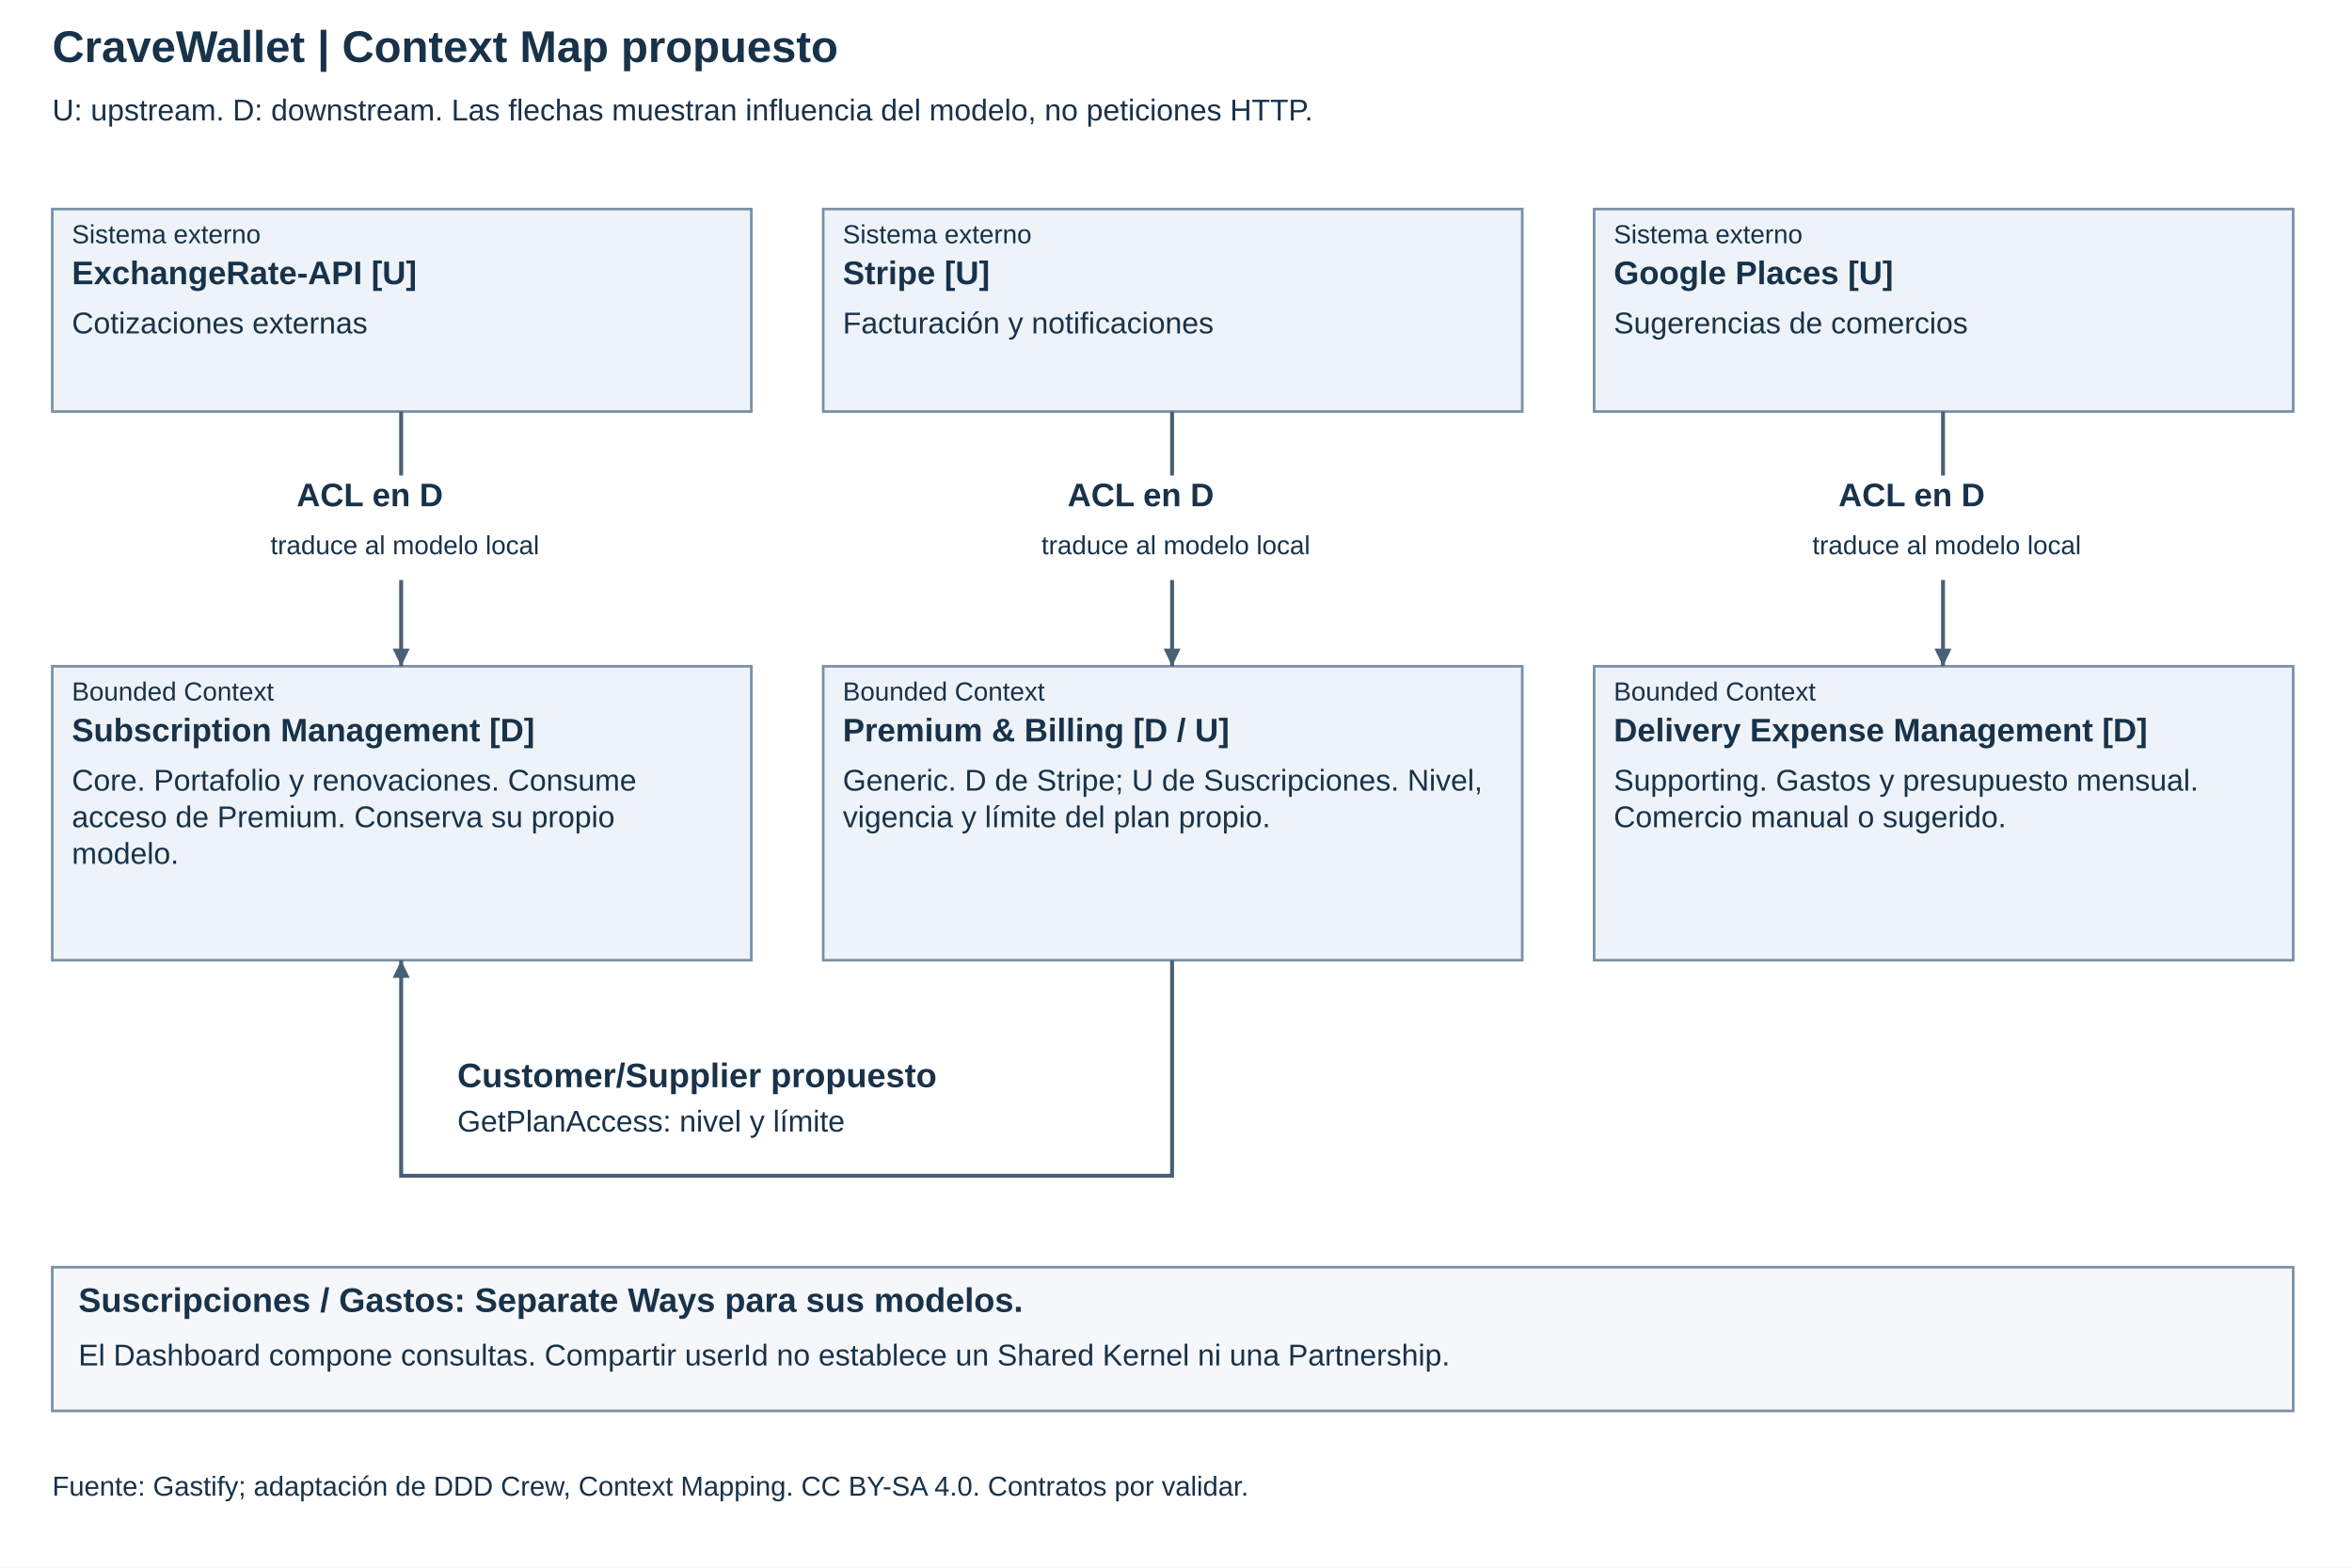
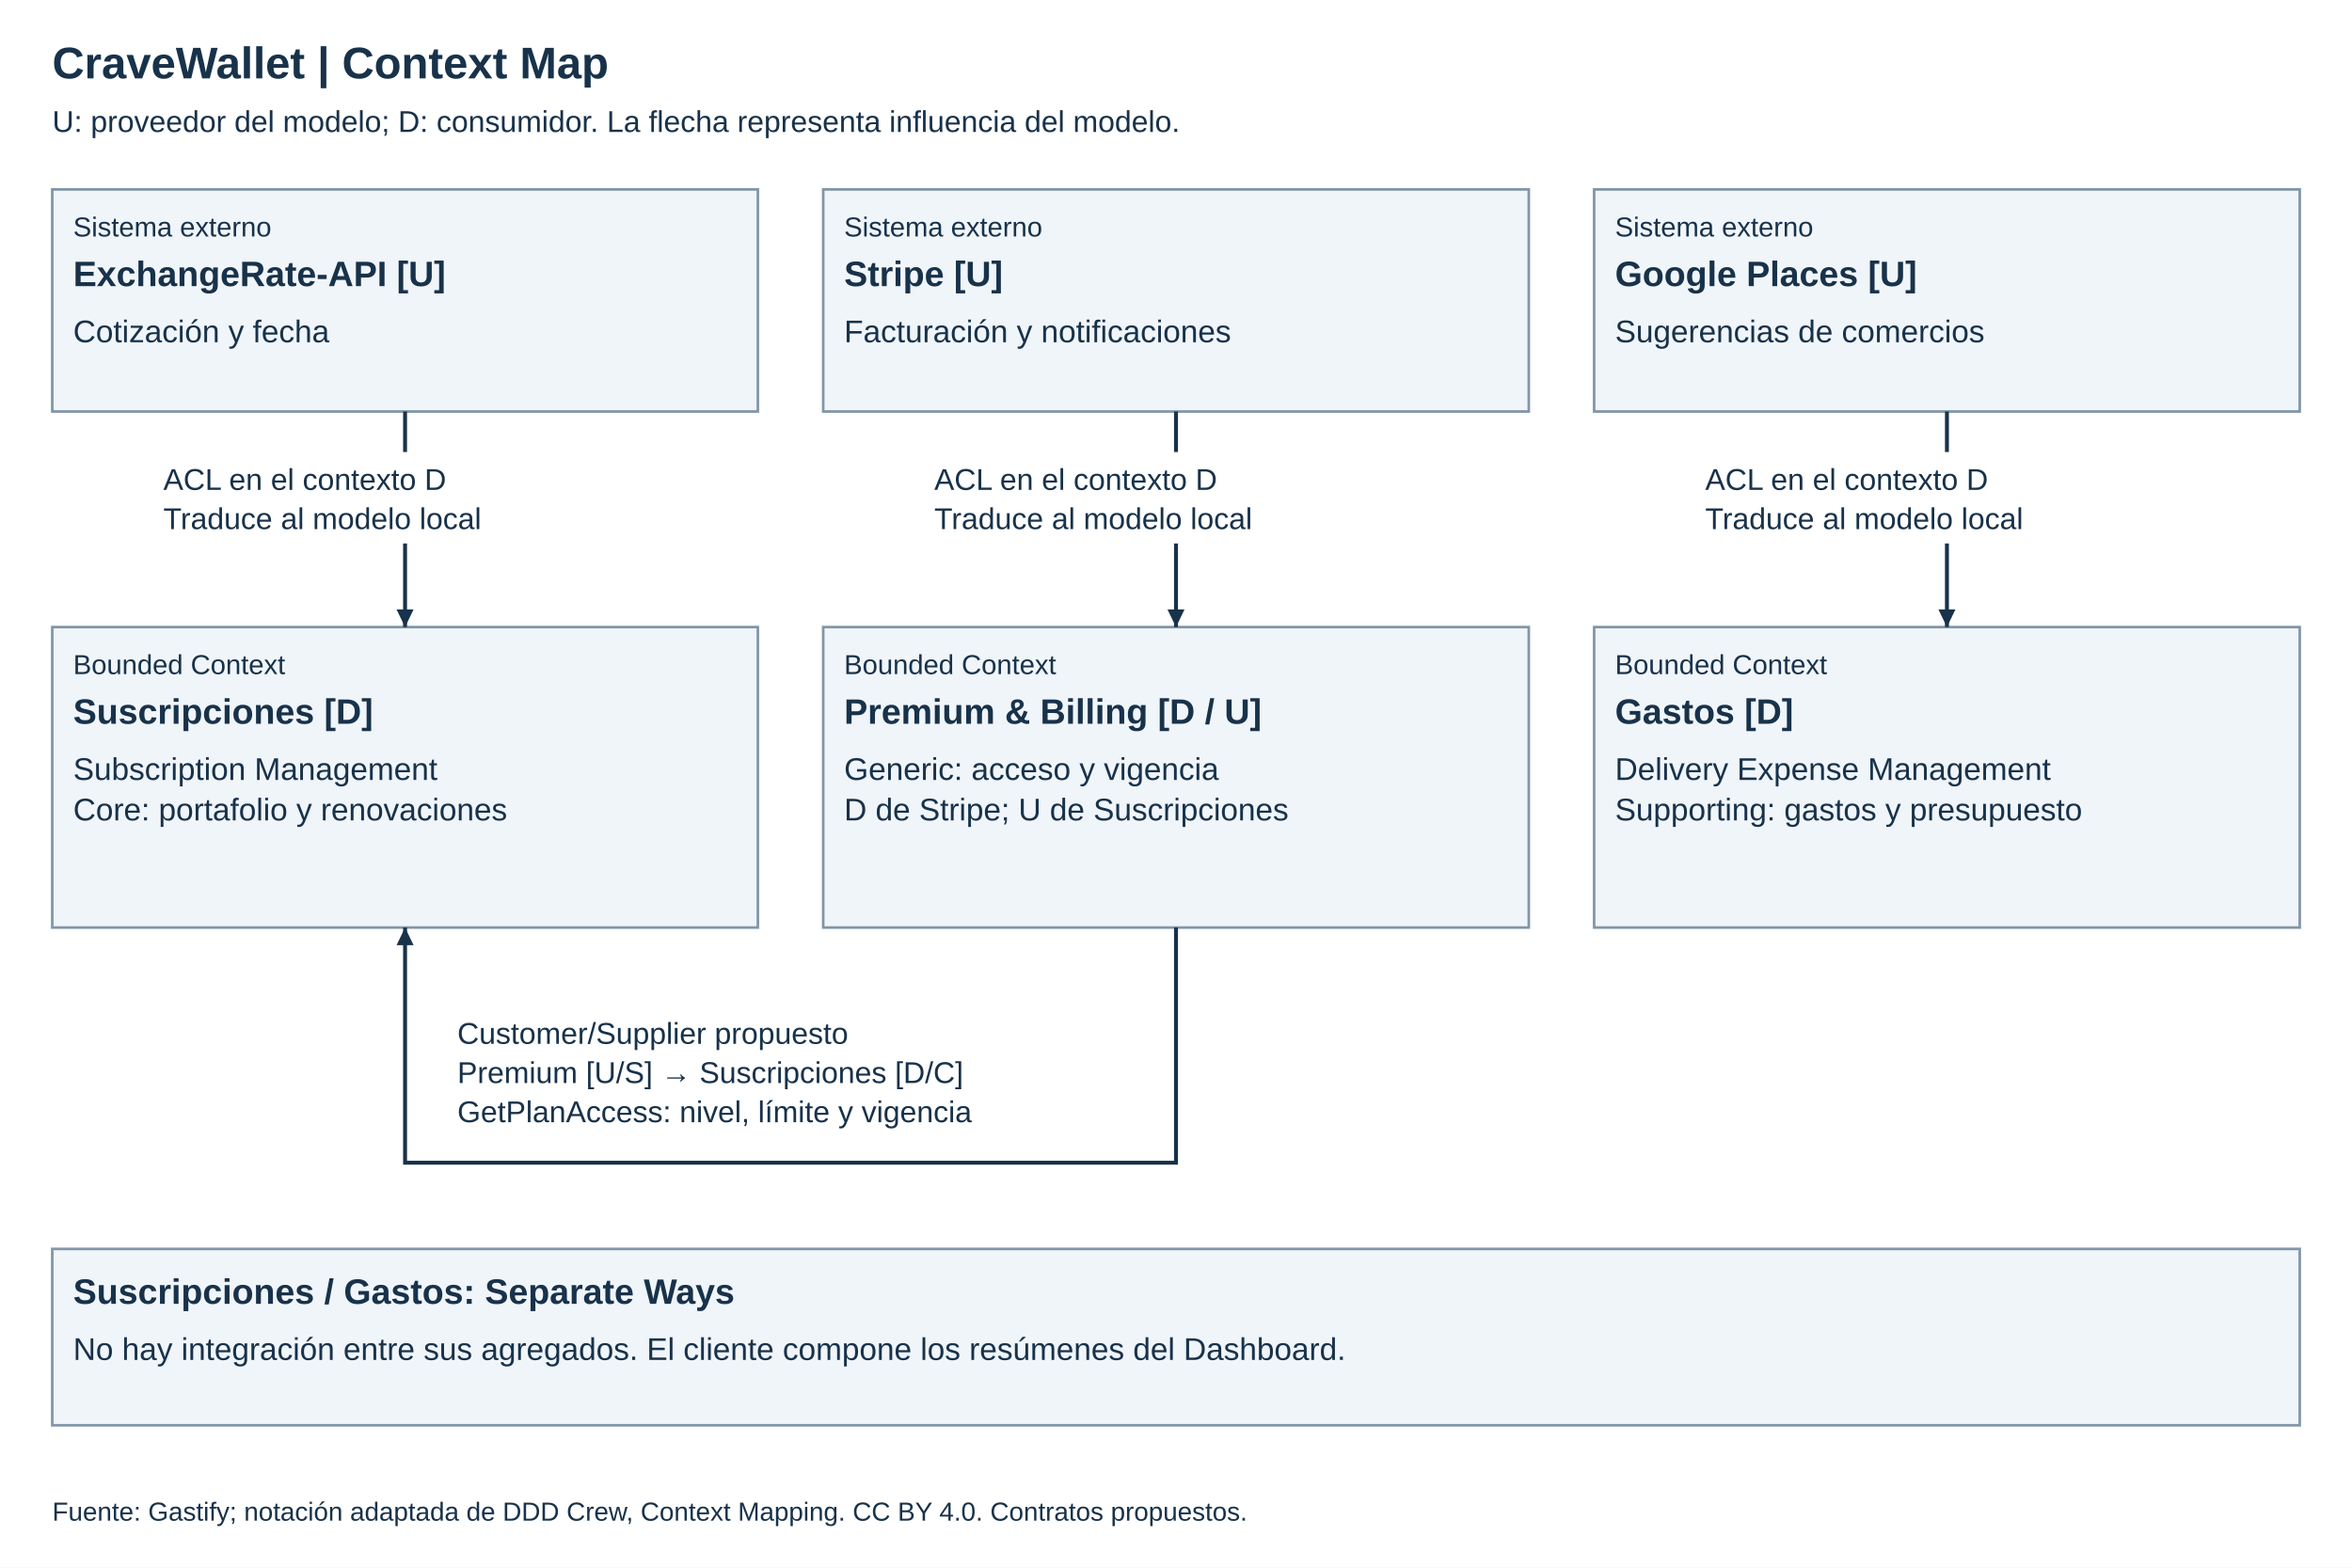
<svg xmlns="http://www.w3.org/2000/svg" width="1800" height="1200" viewBox="0 0 1800 1200">
  <rect width="100%" height="100%" fill="white" />
-   <text x="40" y="25" dominant-baseline="text-before-edge" font-family="Arial, sans-serif" font-size="34" font-weight="bold" fill="#18324a">CraveWallet | Context Map propuesto</text>
-   <text x="40" y="77" dominant-baseline="text-before-edge" font-family="Arial, sans-serif" font-size="23" font-weight="normal" fill="#18324a">U: upstream. D: downstream. Las flechas muestran influencia del modelo, no peticiones HTTP.</text>
-   <rect x="40" y="160" width="535" height="155" fill="#edf3f8" stroke="#7990a5" stroke-width="2" />
-   <text x="55" y="173" dominant-baseline="text-before-edge" font-family="Arial, sans-serif" font-size="20" font-weight="normal" fill="#18324a">Sistema externo</text>
-   <text x="55" y="201" dominant-baseline="text-before-edge" font-family="Arial, sans-serif" font-size="25" font-weight="bold" fill="#18324a">ExchangeRate-API [U]</text>
-   <text x="55" y="240" dominant-baseline="text-before-edge" font-family="Arial, sans-serif" font-size="23" font-weight="normal" fill="#18324a">Cotizaciones externas</text>
-   <rect x="630" y="160" width="535" height="155" fill="#edf3f8" stroke="#7990a5" stroke-width="2" />
-   <text x="645" y="173" dominant-baseline="text-before-edge" font-family="Arial, sans-serif" font-size="20" font-weight="normal" fill="#18324a">Sistema externo</text>
-   <text x="645" y="201" dominant-baseline="text-before-edge" font-family="Arial, sans-serif" font-size="25" font-weight="bold" fill="#18324a">Stripe [U]</text>
-   <text x="645" y="240" dominant-baseline="text-before-edge" font-family="Arial, sans-serif" font-size="23" font-weight="normal" fill="#18324a">Facturación y notificaciones</text>
-   <rect x="1220" y="160" width="535" height="155" fill="#edf3f8" stroke="#7990a5" stroke-width="2" />
-   <text x="1235" y="173" dominant-baseline="text-before-edge" font-family="Arial, sans-serif" font-size="20" font-weight="normal" fill="#18324a">Sistema externo</text>
-   <text x="1235" y="201" dominant-baseline="text-before-edge" font-family="Arial, sans-serif" font-size="25" font-weight="bold" fill="#18324a">Google Places [U]</text>
-   <text x="1235" y="240" dominant-baseline="text-before-edge" font-family="Arial, sans-serif" font-size="23" font-weight="normal" fill="#18324a">Sugerencias de comercios</text>
-   <rect x="40" y="510" width="535" height="225" fill="#edf3f8" stroke="#7990a5" stroke-width="2" />
-   <text x="55" y="523" dominant-baseline="text-before-edge" font-family="Arial, sans-serif" font-size="20" font-weight="normal" fill="#18324a">Bounded Context</text>
-   <text x="55" y="551" dominant-baseline="text-before-edge" font-family="Arial, sans-serif" font-size="25" font-weight="bold" fill="#18324a">Subscription Management [D]</text>
-   <text x="55" y="590" dominant-baseline="text-before-edge" font-family="Arial, sans-serif" font-size="23" font-weight="normal" fill="#18324a">Core. Portafolio y renovaciones. Consume</text>
-   <text x="55" y="618" dominant-baseline="text-before-edge" font-family="Arial, sans-serif" font-size="23" font-weight="normal" fill="#18324a">acceso de Premium. Conserva su propio</text>
-   <text x="55" y="646" dominant-baseline="text-before-edge" font-family="Arial, sans-serif" font-size="23" font-weight="normal" fill="#18324a">modelo.</text>
-   <rect x="630" y="510" width="535" height="225" fill="#edf3f8" stroke="#7990a5" stroke-width="2" />
-   <text x="645" y="523" dominant-baseline="text-before-edge" font-family="Arial, sans-serif" font-size="20" font-weight="normal" fill="#18324a">Bounded Context</text>
-   <text x="645" y="551" dominant-baseline="text-before-edge" font-family="Arial, sans-serif" font-size="25" font-weight="bold" fill="#18324a">Premium &amp; Billing [D / U]</text>
-   <text x="645" y="590" dominant-baseline="text-before-edge" font-family="Arial, sans-serif" font-size="23" font-weight="normal" fill="#18324a">Generic. D de Stripe; U de Suscripciones. Nivel,</text>
-   <text x="645" y="618" dominant-baseline="text-before-edge" font-family="Arial, sans-serif" font-size="23" font-weight="normal" fill="#18324a">vigencia y límite del plan propio.</text>
-   <rect x="1220" y="510" width="535" height="225" fill="#edf3f8" stroke="#7990a5" stroke-width="2" />
-   <text x="1235" y="523" dominant-baseline="text-before-edge" font-family="Arial, sans-serif" font-size="20" font-weight="normal" fill="#18324a">Bounded Context</text>
-   <text x="1235" y="551" dominant-baseline="text-before-edge" font-family="Arial, sans-serif" font-size="25" font-weight="bold" fill="#18324a">Delivery Expense Management [D]</text>
-   <text x="1235" y="590" dominant-baseline="text-before-edge" font-family="Arial, sans-serif" font-size="23" font-weight="normal" fill="#18324a">Supporting. Gastos y presupuesto mensual.</text>
-   <text x="1235" y="618" dominant-baseline="text-before-edge" font-family="Arial, sans-serif" font-size="23" font-weight="normal" fill="#18324a">Comercio manual o sugerido.</text>
-   <polyline points="307,315 307,510" fill="none" stroke="#486075" stroke-width="3" />
-   <polygon points="307,510 300.476,496.493 313.524,496.493" fill="#486075" />
-   <rect x="182" y="365" width="260" height="78" fill="#ffffff" stroke="#ffffff" stroke-width="2" />
-   <text x="227" y="371" dominant-baseline="text-before-edge" font-family="Arial, sans-serif" font-size="25" font-weight="bold" fill="#18324a">ACL en D</text>
-   <text x="207" y="411" dominant-baseline="text-before-edge" font-family="Arial, sans-serif" font-size="20" font-weight="normal" fill="#18324a">traduce al modelo local</text>
-   <polyline points="897,315 897,510" fill="none" stroke="#486075" stroke-width="3" />
-   <polygon points="897,510 890.476,496.493 903.524,496.493" fill="#486075" />
-   <rect x="772" y="365" width="260" height="78" fill="#ffffff" stroke="#ffffff" stroke-width="2" />
-   <text x="817" y="371" dominant-baseline="text-before-edge" font-family="Arial, sans-serif" font-size="25" font-weight="bold" fill="#18324a">ACL en D</text>
-   <text x="797" y="411" dominant-baseline="text-before-edge" font-family="Arial, sans-serif" font-size="20" font-weight="normal" fill="#18324a">traduce al modelo local</text>
-   <polyline points="1487,315 1487,510" fill="none" stroke="#486075" stroke-width="3" />
-   <polygon points="1487,510 1480.476,496.493 1493.524,496.493" fill="#486075" />
-   <rect x="1362" y="365" width="260" height="78" fill="#ffffff" stroke="#ffffff" stroke-width="2" />
-   <text x="1407" y="371" dominant-baseline="text-before-edge" font-family="Arial, sans-serif" font-size="25" font-weight="bold" fill="#18324a">ACL en D</text>
-   <text x="1387" y="411" dominant-baseline="text-before-edge" font-family="Arial, sans-serif" font-size="20" font-weight="normal" fill="#18324a">traduce al modelo local</text>
-   <polyline points="897,735 897,900 307,900 307,735" fill="none" stroke="#486075" stroke-width="3" />
-   <polygon points="307,735 313.524,748.507 300.476,748.507" fill="#486075" />
-   <text x="350" y="815" dominant-baseline="text-before-edge" font-family="Arial, sans-serif" font-size="26" font-weight="bold" fill="#18324a">Customer/Supplier propuesto</text>
-   <text x="350" y="851" dominant-baseline="text-before-edge" font-family="Arial, sans-serif" font-size="23" font-weight="normal" fill="#18324a">GetPlanAccess: nivel y límite</text>
-   <rect x="40" y="970" width="1715" height="110" fill="#f5f7fa" stroke="#7990a5" stroke-width="2" />
-   <text x="60" y="987" dominant-baseline="text-before-edge" font-family="Arial, sans-serif" font-size="26" font-weight="bold" fill="#18324a">Suscripciones / Gastos: Separate Ways para sus modelos.</text>
-   <text x="60" y="1030" dominant-baseline="text-before-edge" font-family="Arial, sans-serif" font-size="23" font-weight="normal" fill="#18324a">El Dashboard compone consultas. Compartir userId no establece un Shared Kernel ni una Partnership.</text>
-   <text x="40" y="1131" dominant-baseline="text-before-edge" font-family="Arial, sans-serif" font-size="21" font-weight="normal" fill="#18324a">Fuente: Gastify; adaptación de DDD Crew, Context Mapping. CC BY-SA 4.0. Contratos por validar.</text>
+   <text x="40" y="60" font-family="Arial,sans-serif" font-size="34" font-weight="bold" fill="#18324a">CraveWallet | Context Map</text>
+   <text x="40" y="101" font-family="Arial,sans-serif" font-size="23" font-weight="normal" fill="#18324a">U: proveedor del modelo; D: consumidor. La flecha representa influencia del modelo.</text>
+   <rect x="40" y="145" width="540" height="170" fill="#f0f5fa" stroke="#8196a8" stroke-width="2" />
+   <text x="56" y="181" font-family="Arial,sans-serif" font-size="21" font-weight="normal" fill="#18324a">Sistema externo</text>
+   <text x="56" y="219" font-family="Arial,sans-serif" font-size="27" font-weight="bold" fill="#18324a">ExchangeRate-API [U]</text>
+   <text x="56" y="262" font-family="Arial,sans-serif" font-size="24" font-weight="normal" fill="#18324a">Cotización y fecha</text>
+   <rect x="630" y="145" width="540" height="170" fill="#f0f5fa" stroke="#8196a8" stroke-width="2" />
+   <text x="646" y="181" font-family="Arial,sans-serif" font-size="21" font-weight="normal" fill="#18324a">Sistema externo</text>
+   <text x="646" y="219" font-family="Arial,sans-serif" font-size="27" font-weight="bold" fill="#18324a">Stripe [U]</text>
+   <text x="646" y="262" font-family="Arial,sans-serif" font-size="24" font-weight="normal" fill="#18324a">Facturación y notificaciones</text>
+   <rect x="1220" y="145" width="540" height="170" fill="#f0f5fa" stroke="#8196a8" stroke-width="2" />
+   <text x="1236" y="181" font-family="Arial,sans-serif" font-size="21" font-weight="normal" fill="#18324a">Sistema externo</text>
+   <text x="1236" y="219" font-family="Arial,sans-serif" font-size="27" font-weight="bold" fill="#18324a">Google Places [U]</text>
+   <text x="1236" y="262" font-family="Arial,sans-serif" font-size="24" font-weight="normal" fill="#18324a">Sugerencias de comercios</text>
+   <rect x="40" y="480" width="540" height="230" fill="#f0f5fa" stroke="#8196a8" stroke-width="2" />
+   <text x="56" y="516" font-family="Arial,sans-serif" font-size="21" font-weight="normal" fill="#18324a">Bounded Context</text>
+   <text x="56" y="554" font-family="Arial,sans-serif" font-size="27" font-weight="bold" fill="#18324a">Suscripciones [D]</text>
+   <text x="56" y="597" font-family="Arial,sans-serif" font-size="24" font-weight="normal" fill="#18324a">Subscription Management</text>
+   <text x="56" y="628" font-family="Arial,sans-serif" font-size="24" font-weight="normal" fill="#18324a">Core: portafolio y renovaciones</text>
+   <rect x="630" y="480" width="540" height="230" fill="#f0f5fa" stroke="#8196a8" stroke-width="2" />
+   <text x="646" y="516" font-family="Arial,sans-serif" font-size="21" font-weight="normal" fill="#18324a">Bounded Context</text>
+   <text x="646" y="554" font-family="Arial,sans-serif" font-size="27" font-weight="bold" fill="#18324a">Premium &amp; Billing [D / U]</text>
+   <text x="646" y="597" font-family="Arial,sans-serif" font-size="24" font-weight="normal" fill="#18324a">Generic: acceso y vigencia</text>
+   <text x="646" y="628" font-family="Arial,sans-serif" font-size="24" font-weight="normal" fill="#18324a">D de Stripe; U de Suscripciones</text>
+   <rect x="1220" y="480" width="540" height="230" fill="#f0f5fa" stroke="#8196a8" stroke-width="2" />
+   <text x="1236" y="516" font-family="Arial,sans-serif" font-size="21" font-weight="normal" fill="#18324a">Bounded Context</text>
+   <text x="1236" y="554" font-family="Arial,sans-serif" font-size="27" font-weight="bold" fill="#18324a">Gastos [D]</text>
+   <text x="1236" y="597" font-family="Arial,sans-serif" font-size="24" font-weight="normal" fill="#18324a">Delivery Expense Management</text>
+   <text x="1236" y="628" font-family="Arial,sans-serif" font-size="24" font-weight="normal" fill="#18324a">Supporting: gastos y presupuesto</text>
+   <polyline points="310,315 310,480" fill="none" stroke="#18324a" stroke-width="3" />
+   <polygon points="310,480 303.476,466.493 316.524,466.493" fill="#18324a" />
+   <rect x="119" y="347" width="382" height="68" fill="white" stroke="white" stroke-width="2" />
+   <text x="125" y="375" font-family="Arial,sans-serif" font-size="23" font-weight="normal" fill="#18324a">ACL en el contexto D</text>
+   <text x="125" y="405" font-family="Arial,sans-serif" font-size="23" font-weight="normal" fill="#18324a">Traduce al modelo local</text>
+   <polyline points="900,315 900,480" fill="none" stroke="#18324a" stroke-width="3" />
+   <polygon points="900,480 893.476,466.493 906.524,466.493" fill="#18324a" />
+   <rect x="709" y="347" width="382" height="68" fill="white" stroke="white" stroke-width="2" />
+   <text x="715" y="375" font-family="Arial,sans-serif" font-size="23" font-weight="normal" fill="#18324a">ACL en el contexto D</text>
+   <text x="715" y="405" font-family="Arial,sans-serif" font-size="23" font-weight="normal" fill="#18324a">Traduce al modelo local</text>
+   <polyline points="1490,315 1490,480" fill="none" stroke="#18324a" stroke-width="3" />
+   <polygon points="1490,480 1483.476,466.493 1496.524,466.493" fill="#18324a" />
+   <rect x="1299" y="347" width="382" height="68" fill="white" stroke="white" stroke-width="2" />
+   <text x="1305" y="375" font-family="Arial,sans-serif" font-size="23" font-weight="normal" fill="#18324a">ACL en el contexto D</text>
+   <text x="1305" y="405" font-family="Arial,sans-serif" font-size="23" font-weight="normal" fill="#18324a">Traduce al modelo local</text>
+   <polyline points="900,710 900,890 310,890 310,710" fill="none" stroke="#18324a" stroke-width="3" />
+   <polygon points="310,710 316.524,723.507 303.476,723.507" fill="#18324a" />
+   <rect x="344" y="771" width="522" height="98" fill="white" stroke="white" stroke-width="2" />
+   <text x="350" y="799" font-family="Arial,sans-serif" font-size="23" font-weight="normal" fill="#18324a">Customer/Supplier propuesto</text>
+   <text x="350" y="829" font-family="Arial,sans-serif" font-size="23" font-weight="normal" fill="#18324a">Premium [U/S] → Suscripciones [D/C]</text>
+   <text x="350" y="859" font-family="Arial,sans-serif" font-size="23" font-weight="normal" fill="#18324a">GetPlanAccess: nivel, límite y vigencia</text>
+   <rect x="40" y="956" width="1720" height="135" fill="#f0f5fa" stroke="#8196a8" stroke-width="2" />
+   <text x="56" y="998" font-family="Arial,sans-serif" font-size="27" font-weight="bold" fill="#18324a">Suscripciones / Gastos: Separate Ways</text>
+   <text x="56" y="1041" font-family="Arial,sans-serif" font-size="24" font-weight="normal" fill="#18324a">No hay integración entre sus agregados. El cliente compone los resúmenes del Dashboard.</text>
+   <text x="40" y="1164" font-family="Arial,sans-serif" font-size="20" font-weight="normal" fill="#18324a">Fuente: Gastify; notación adaptada de DDD Crew, Context Mapping. CC BY 4.0. Contratos propuestos.</text>
</svg>
